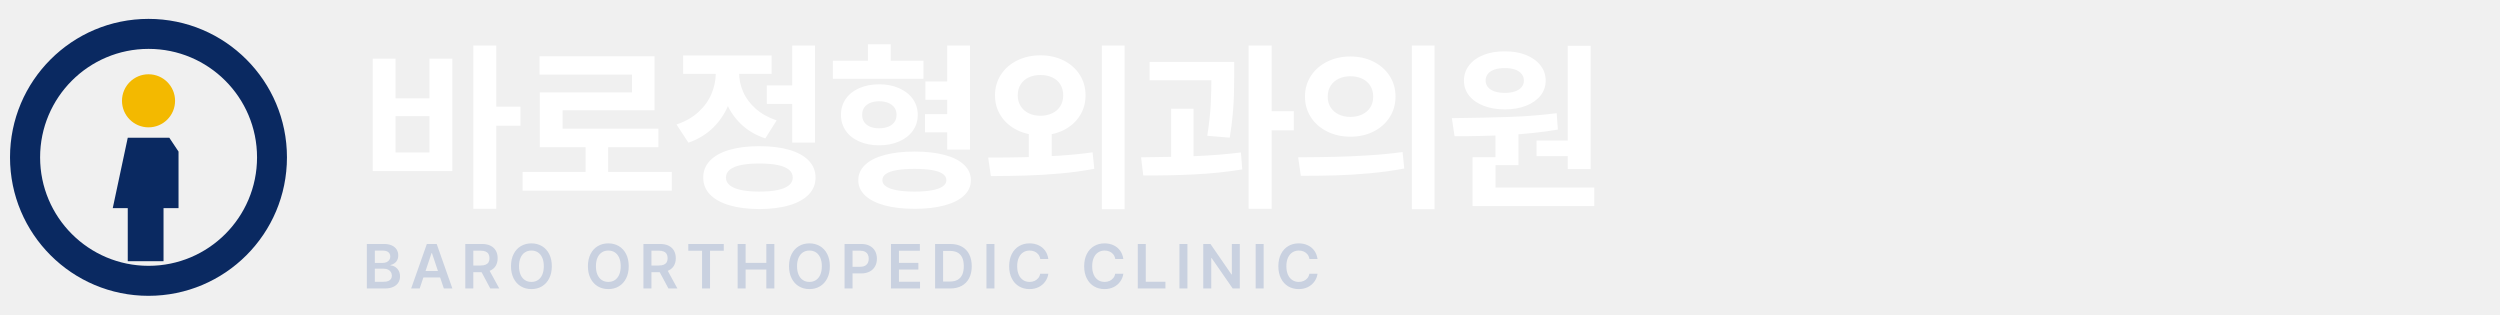
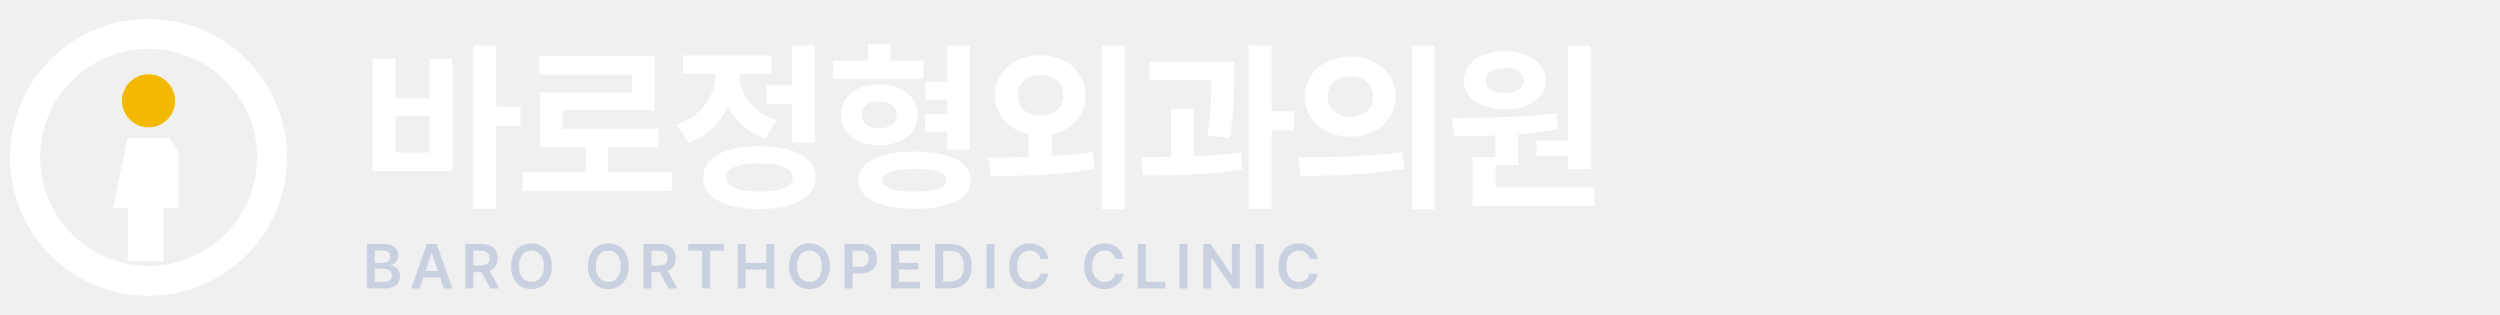
<svg xmlns="http://www.w3.org/2000/svg" width="850" height="107" viewBox="0 0 285 36" fill="none">
-   <path fill="#0A2961" fill-rule="evenodd" d="M16.5 2.16a15.84 15.84 0 1 1 -.01 0zM16.5 5.592a12.408 12.408 0 1 0 .01 0z" />
+   <path fill="#fff" fill-rule="evenodd" d="M16.5 2.16a15.84 15.84 0 1 1 -.01 0zM16.5 5.592a12.408 12.408 0 1 0 .01 0z" />
  <circle cx="16.5" cy="11.532" r="3.036" fill="#F3B900" />
-   <path fill="#0A2961" d="M14.124 15.756h4.752l1.056 1.584v6.468h-1.716v6.072h-4.092v-6.072h-1.716z" />
+   <path fill="#fff" d="M14.124 15.756h4.752l1.056 1.584v6.468h-1.716v6.072h-4.092v-6.072h-1.716z" />
  <path d="M56.277 23.882H53.656V5.209H56.277ZM59.043 14.385H55.699V12.201H59.043ZM44.758 11.25H48.639V6.71H51.249V19.572H42.149V6.71H44.758ZM48.639 17.44V13.285H44.758V17.44Z M76.358 21.812H59.294V19.669H76.358ZM69.075 20.565H66.498V16.135H69.075ZM74.385 12.613H63.867V15.805H61.258V10.569H71.808V8.534H61.228V6.435H74.385ZM74.828 16.839H61.258V14.716H74.828Z M90.812 11.892H87.229V9.77H90.812ZM92.741 16.31H90.134V5.209H92.741ZM92.802 20.315Q92.802 21.439 92.028 22.245Q91.253 23.05 89.81 23.479Q88.366 23.908 86.366 23.917Q84.386 23.908 82.943 23.479Q81.499 23.05 80.726 22.245Q79.953 21.439 79.953 20.315Q79.953 19.19 80.726 18.379Q81.499 17.568 82.943 17.145Q84.386 16.722 86.366 16.722Q88.366 16.722 89.81 17.145Q91.253 17.568 92.028 18.379Q92.802 19.19 92.802 20.315ZM82.551 20.315Q82.551 20.835 82.99 21.195Q83.429 21.555 84.28 21.736Q85.131 21.916 86.366 21.916Q87.621 21.916 88.474 21.736Q89.327 21.555 89.76 21.195Q90.193 20.835 90.193 20.315Q90.193 19.775 89.76 19.415Q89.327 19.055 88.474 18.88Q87.621 18.704 86.366 18.704Q85.131 18.704 84.28 18.88Q83.429 19.055 82.99 19.415Q82.551 19.775 82.551 20.315ZM78.259 16.32 76.896 14.239Q78.4 13.735 79.41 12.808Q80.42 11.881 80.906 10.717Q81.392 9.554 81.392 8.317V7.09H83.526V8.317Q83.526 10.132 82.939 11.726Q82.352 13.32 81.17 14.521Q79.988 15.723 78.259 16.32ZM88.35 13.773 87.057 15.831Q85.371 15.275 84.219 14.14Q83.066 13.006 82.499 11.498Q81.931 9.991 81.931 8.297V7.09H84.056V8.297Q84.056 9.442 84.522 10.509Q84.987 11.576 85.954 12.433Q86.922 13.29 88.35 13.773ZM87.778 8.453H77.653V6.345H87.778Z M108.862 11.418H105.367V9.319H108.862ZM108.795 15.14H105.323V13.053H108.795ZM105.146 9.014H94.785V6.946H105.146ZM104.493 13.134Q104.493 14.163 103.93 14.955Q103.366 15.747 102.354 16.185Q101.343 16.623 100.075 16.623Q98.807 16.623 97.805 16.185Q96.804 15.747 96.256 14.955Q95.709 14.163 95.709 13.134Q95.709 12.106 96.256 11.314Q96.804 10.522 97.805 10.083Q98.807 9.643 100.075 9.643Q101.343 9.643 102.354 10.087Q103.366 10.531 103.93 11.324Q104.493 12.118 104.493 13.134ZM98.135 13.134Q98.135 13.631 98.376 13.974Q98.617 14.316 99.049 14.496Q99.481 14.675 100.075 14.675Q100.668 14.675 101.117 14.496Q101.565 14.316 101.816 13.974Q102.067 13.631 102.067 13.134Q102.067 12.638 101.816 12.295Q101.565 11.953 101.117 11.769Q100.668 11.585 100.075 11.585Q99.493 11.585 99.055 11.769Q98.617 11.953 98.376 12.295Q98.135 12.638 98.135 13.134ZM101.406 8.371H98.796V5.066H101.406ZM110.47 17.117H107.863V5.209H110.47ZM110.573 20.616Q110.573 21.627 109.793 22.364Q109.012 23.102 107.558 23.495Q106.104 23.887 104.136 23.887Q102.16 23.887 100.71 23.495Q99.261 23.102 98.476 22.364Q97.691 21.627 97.691 20.616Q97.691 19.597 98.476 18.855Q99.261 18.112 100.71 17.725Q102.16 17.337 104.136 17.337Q106.113 17.337 107.563 17.725Q109.012 18.112 109.793 18.855Q110.573 19.597 110.573 20.616ZM100.444 20.616Q100.444 21.04 100.871 21.328Q101.298 21.616 102.117 21.766Q102.937 21.916 104.136 21.916Q105.316 21.916 106.119 21.766Q106.922 21.616 107.345 21.328Q107.768 21.04 107.768 20.616Q107.768 20.172 107.351 19.886Q106.934 19.599 106.135 19.459Q105.336 19.319 104.136 19.319Q102.925 19.319 102.106 19.459Q101.287 19.599 100.865 19.886Q100.444 20.172 100.444 20.616Z M119.818 18.51H117.2V14.535H119.818ZM123.688 10.905Q123.688 12.226 123.016 13.265Q122.344 14.305 121.172 14.889Q120.001 15.473 118.519 15.473Q117.069 15.473 115.878 14.889Q114.686 14.305 114.008 13.265Q113.33 12.226 113.33 10.905Q113.33 9.585 114.008 8.541Q114.686 7.497 115.878 6.913Q117.069 6.329 118.519 6.329Q120.001 6.329 121.172 6.913Q122.344 7.497 123.016 8.541Q123.688 9.585 123.688 10.905ZM115.931 10.905Q115.931 11.618 116.269 12.147Q116.607 12.676 117.191 12.959Q117.776 13.242 118.519 13.242Q119.274 13.242 119.87 12.959Q120.467 12.676 120.8 12.147Q121.133 11.618 121.133 10.905Q121.133 10.181 120.8 9.652Q120.467 9.123 119.87 8.852Q119.274 8.58 118.519 8.58Q117.776 8.58 117.191 8.852Q116.607 9.123 116.269 9.652Q115.931 10.181 115.931 10.905ZM128.152 23.934H125.554V5.209H128.152ZM124.495 17.424 124.687 19.31Q122.783 19.67 120.729 19.85Q118.675 20.03 116.883 20.081Q115.092 20.133 112.856 20.144L112.55 18.025Q114.733 18.025 116.606 17.984Q118.48 17.943 120.56 17.815Q122.64 17.688 124.495 17.424Z M139.123 9.179H131.017V7.088H139.123ZM136.042 18.772H133.477V12.437H136.042ZM140.183 15.747 137.611 15.534Q137.925 13.523 138.006 11.979Q138.086 10.436 138.086 8.577V7.088H140.693V8.577Q140.684 9.904 140.664 10.831Q140.643 11.757 140.53 13.031Q140.418 14.305 140.183 15.747ZM144.976 23.882H142.343V5.209H144.976ZM147.511 14.906H144.197V12.722H147.511ZM141.462 17.439 141.614 19.38Q139.03 19.805 136.196 19.948Q133.362 20.092 130.29 20.071L130.038 17.995Q133.569 17.963 136.282 17.856Q138.995 17.749 141.462 17.439Z M159.146 11.049Q159.146 12.369 158.475 13.413Q157.803 14.457 156.631 15.047Q155.46 15.637 153.978 15.637Q152.528 15.637 151.336 15.047Q150.145 14.457 149.467 13.413Q148.789 12.369 148.789 11.049Q148.789 9.728 149.467 8.684Q150.145 7.641 151.336 7.051Q152.528 6.461 153.978 6.461Q155.448 6.461 156.626 7.051Q157.803 7.641 158.475 8.684Q159.146 9.728 159.146 11.049ZM151.39 11.049Q151.39 11.774 151.728 12.292Q152.065 12.81 152.65 13.092Q153.235 13.374 153.978 13.374Q154.733 13.374 155.329 13.092Q155.926 12.81 156.259 12.292Q156.592 11.774 156.592 11.049Q156.592 10.336 156.259 9.807Q155.926 9.279 155.329 9.001Q154.733 8.723 153.978 8.723Q153.235 8.723 152.65 9.001Q152.065 9.279 151.728 9.807Q151.39 10.336 151.39 11.049ZM163.611 23.934H161.013V5.209H163.611ZM159.954 17.392 160.146 19.277Q158.242 19.638 156.182 19.824Q154.122 20.01 152.313 20.061Q150.504 20.112 148.315 20.112L148.008 17.995Q150.273 17.984 152.117 17.943Q153.962 17.902 156.036 17.774Q158.111 17.647 159.954 17.392Z M173.213 18.889H170.583V14.771H173.213ZM181.468 19.339H178.85V5.241H181.468ZM181.885 23.573H167.96V21.454H181.885ZM170.59 22.017H167.96V17.986H170.59ZM177.581 12.948 177.718 14.825Q175.006 15.279 172.035 15.436Q169.065 15.592 165.898 15.583L165.591 13.516Q169.425 13.473 172.21 13.375Q174.994 13.276 177.581 12.948ZM179.443 17.859H175.274V16.075H179.443ZM176.323 9.216Q176.323 10.203 175.725 10.946Q175.128 11.688 174.072 12.101Q173.016 12.514 171.66 12.514Q170.292 12.514 169.226 12.101Q168.16 11.688 167.567 10.946Q166.974 10.203 166.974 9.216Q166.974 8.238 167.567 7.469Q168.16 6.701 169.226 6.282Q170.292 5.863 171.66 5.875Q173.005 5.863 174.066 6.288Q175.128 6.712 175.725 7.475Q176.323 8.238 176.323 9.216ZM169.453 9.216Q169.453 9.651 169.723 9.975Q169.994 10.298 170.496 10.463Q170.999 10.628 171.66 10.628Q172.301 10.628 172.792 10.463Q173.283 10.298 173.558 9.975Q173.833 9.651 173.833 9.216Q173.833 8.77 173.554 8.44Q173.274 8.111 172.788 7.946Q172.301 7.782 171.66 7.79Q170.999 7.782 170.496 7.946Q169.994 8.111 169.723 8.44Q169.453 8.77 169.453 9.216Z" fill="#fff" />
  <path d="M41.475 27.909H43.42Q43.959 27.909 44.329 28.077Q44.699 28.245 44.883 28.543Q45.068 28.841 45.068 29.23Q45.068 29.526 44.953 29.75Q44.839 29.973 44.639 30.114Q44.44 30.254 44.18 30.315V30.364Q44.458 30.378 44.709 30.533Q44.96 30.688 45.114 30.965Q45.269 31.242 45.269 31.616Q45.269 32.017 45.075 32.329Q44.881 32.64 44.49 32.82Q44.099 33.0 43.531 33.0H41.475ZM44.336 31.542Q44.336 31.314 44.225 31.128Q44.113 30.942 43.903 30.84Q43.693 30.737 43.416 30.737H42.389V32.233H43.386Q43.714 32.233 43.926 32.145Q44.138 32.057 44.237 31.904Q44.336 31.75 44.336 31.542ZM44.155 29.346Q44.155 29.143 44.062 28.99Q43.97 28.838 43.784 28.753Q43.598 28.668 43.33 28.668H42.389V30.075H43.309Q43.548 30.075 43.742 29.984Q43.935 29.894 44.045 29.73Q44.155 29.566 44.155 29.346Z M46.543 33.0 48.337 27.909H49.464L51.258 33.0H50.28L48.919 28.95H48.877L47.517 33.0ZM50.238 31.002V31.738H47.555V31.002Z M52.737 27.909H54.642Q55.22 27.909 55.624 28.11Q56.027 28.311 56.232 28.679Q56.437 29.048 56.437 29.538Q56.437 30.025 56.231 30.385Q56.025 30.745 55.616 30.94Q55.207 31.136 54.628 31.136H53.265V30.371H54.507Q54.852 30.371 55.071 30.275Q55.29 30.178 55.397 29.995Q55.504 29.811 55.504 29.538Q55.504 29.259 55.397 29.067Q55.29 28.875 55.068 28.776Q54.845 28.676 54.503 28.676H53.651V33.0H52.737ZM56.623 33.0H55.596L54.363 30.696H55.364Z M60.299 33.07Q59.626 33.07 59.097 32.756Q58.567 32.441 58.265 31.847Q57.964 31.253 57.964 30.455Q57.964 29.647 58.265 29.056Q58.567 28.466 59.097 28.152Q59.626 27.839 60.299 27.839Q60.971 27.839 61.501 28.152Q62.03 28.466 62.332 29.056Q62.634 29.647 62.634 30.455Q62.634 31.255 62.332 31.848Q62.03 32.441 61.501 32.756Q60.971 33.07 60.299 33.07ZM60.299 28.661Q59.88 28.661 59.559 28.868Q59.238 29.076 59.059 29.48Q58.881 29.884 58.881 30.455Q58.881 31.026 59.059 31.43Q59.238 31.833 59.559 32.041Q59.88 32.249 60.299 32.249Q60.722 32.249 61.041 32.041Q61.359 31.833 61.538 31.43Q61.717 31.026 61.717 30.455Q61.717 29.884 61.538 29.48Q61.359 29.076 61.041 28.868Q60.722 28.661 60.299 28.661Z M69.097 33.07Q68.424 33.07 67.894 32.756Q67.365 32.441 67.063 31.847Q66.762 31.253 66.762 30.455Q66.762 29.647 67.063 29.056Q67.365 28.466 67.894 28.152Q68.424 27.839 69.097 27.839Q69.769 27.839 70.299 28.152Q70.828 28.466 71.13 29.056Q71.431 29.647 71.431 30.455Q71.431 31.255 71.13 31.848Q70.828 32.441 70.299 32.756Q69.769 33.07 69.097 33.07ZM69.097 28.661Q68.678 28.661 68.357 28.868Q68.036 29.076 67.857 29.48Q67.679 29.884 67.679 30.455Q67.679 31.026 67.857 31.43Q68.036 31.833 68.357 32.041Q68.678 32.249 69.097 32.249Q69.52 32.249 69.839 32.041Q70.157 31.833 70.336 31.43Q70.515 31.026 70.515 30.455Q70.515 29.884 70.336 29.48Q70.157 29.076 69.839 28.868Q69.52 28.661 69.097 28.661Z M73.114 27.909H75.019Q75.597 27.909 76.001 28.11Q76.404 28.311 76.609 28.679Q76.814 29.048 76.814 29.538Q76.814 30.025 76.608 30.385Q76.401 30.745 75.993 30.94Q75.584 31.136 75.005 31.136H73.642V30.371H74.884Q75.229 30.371 75.448 30.275Q75.667 30.178 75.774 29.995Q75.88 29.811 75.88 29.538Q75.88 29.259 75.774 29.067Q75.667 28.875 75.444 28.776Q75.222 28.676 74.879 28.676H74.028V33.0H73.114ZM77 33.0H75.973L74.74 30.696H75.741Z M78.243 27.909H82.302V28.679H80.73V33.0H79.819V28.679H78.243Z M83.888 27.909H84.802V30.07H87.171V27.909H88.089V33.0H87.171V30.835H84.802V33.0H83.888Z M92.103 33.07Q91.43 33.07 90.901 32.756Q90.371 32.441 90.07 31.847Q89.768 31.253 89.768 30.455Q89.768 29.647 90.07 29.056Q90.371 28.466 90.901 28.152Q91.43 27.839 92.103 27.839Q92.775 27.839 93.305 28.152Q93.835 28.466 94.136 29.056Q94.438 29.647 94.438 30.455Q94.438 31.255 94.136 31.848Q93.835 32.441 93.305 32.756Q92.775 33.07 92.103 33.07ZM92.103 28.661Q91.684 28.661 91.363 28.868Q91.042 29.076 90.864 29.48Q90.685 29.884 90.685 30.455Q90.685 31.026 90.864 31.43Q91.042 31.833 91.363 32.041Q91.684 32.249 92.103 32.249Q92.526 32.249 92.845 32.041Q93.164 31.833 93.342 31.43Q93.521 31.026 93.521 30.455Q93.521 29.884 93.342 29.48Q93.164 29.076 92.845 28.868Q92.526 28.661 92.103 28.661Z M96.12 27.909H98.025Q98.596 27.909 99.001 28.124Q99.406 28.339 99.613 28.72Q99.82 29.101 99.82 29.596Q99.82 30.089 99.611 30.468Q99.401 30.847 98.994 31.062Q98.588 31.278 98.011 31.278H96.744V30.522H97.89Q98.225 30.522 98.449 30.405Q98.673 30.288 98.78 30.079Q98.887 29.87 98.887 29.596Q98.887 29.316 98.78 29.11Q98.673 28.904 98.448 28.79Q98.224 28.676 97.886 28.676H97.034V33.0H96.12Z M101.428 27.909H104.735V28.679H102.342V30.07H104.563V30.835H102.342V32.231H104.752V33.0H101.428Z M106.91 33.0V32.207H108.157Q108.694 32.207 109.048 32.01Q109.402 31.813 109.581 31.424Q109.76 31.034 109.76 30.45Q109.76 29.869 109.583 29.479Q109.407 29.089 109.057 28.896Q108.708 28.703 108.183 28.703H106.885V27.909H108.233Q108.99 27.909 109.538 28.213Q110.086 28.517 110.378 29.09Q110.67 29.663 110.67 30.45Q110.67 31.242 110.376 31.815Q110.082 32.388 109.527 32.694Q108.971 33.0 108.202 33.0ZM107.393 33.0H106.479V27.909H107.393Z M113.267 33.0H112.353V27.909H113.267Z M117.293 28.661Q116.874 28.661 116.551 28.871Q116.229 29.081 116.048 29.485Q115.867 29.889 115.867 30.455Q115.867 31.028 116.048 31.431Q116.229 31.833 116.551 32.041Q116.874 32.249 117.287 32.249Q117.593 32.249 117.847 32.137Q118.101 32.025 118.275 31.814Q118.449 31.603 118.506 31.311L119.431 31.316Q119.361 31.804 119.076 32.205Q118.792 32.606 118.329 32.838Q117.866 33.07 117.277 33.07Q116.604 33.07 116.076 32.756Q115.548 32.441 115.249 31.848Q114.95 31.255 114.95 30.455Q114.95 29.647 115.251 29.056Q115.553 28.466 116.08 28.152Q116.607 27.839 117.277 27.839Q117.84 27.839 118.302 28.051Q118.763 28.264 119.058 28.666Q119.353 29.069 119.431 29.627H118.506Q118.457 29.325 118.288 29.107Q118.119 28.89 117.86 28.775Q117.601 28.661 117.293 28.661Z M125.873 28.661Q125.454 28.661 125.131 28.871Q124.809 29.081 124.628 29.485Q124.447 29.889 124.447 30.455Q124.447 31.028 124.628 31.431Q124.809 31.833 125.131 32.041Q125.454 32.249 125.867 32.249Q126.173 32.249 126.427 32.137Q126.681 32.025 126.855 31.814Q127.029 31.603 127.086 31.311L128.011 31.316Q127.94 31.804 127.656 32.205Q127.372 32.606 126.909 32.838Q126.446 33.07 125.857 33.07Q125.184 33.07 124.656 32.756Q124.128 32.441 123.829 31.848Q123.53 31.255 123.53 30.455Q123.53 29.647 123.831 29.056Q124.133 28.466 124.66 28.152Q125.187 27.839 125.857 27.839Q126.42 27.839 126.882 28.051Q127.343 28.264 127.638 28.666Q127.932 29.069 128.011 29.627H127.086Q127.037 29.325 126.868 29.107Q126.699 28.89 126.44 28.775Q126.181 28.661 125.873 28.661Z M129.664 27.909H130.578V32.231H132.827V33.0H129.664Z M135.341 33.0H134.427V27.909H135.341Z M141.333 33.0H140.521L138.112 29.523H138.068V33.0H137.154V27.909H137.978L140.376 31.388H140.423V27.909H141.333Z M144.062 33.0H143.148V27.909H144.062Z M148.087 28.661Q147.668 28.661 147.346 28.871Q147.024 29.081 146.842 29.485Q146.661 29.889 146.661 30.455Q146.661 31.028 146.842 31.431Q147.024 31.833 147.346 32.041Q147.668 32.249 148.082 32.249Q148.387 32.249 148.642 32.137Q148.896 32.025 149.07 31.814Q149.243 31.603 149.3 31.311L150.225 31.316Q150.155 31.804 149.871 32.205Q149.586 32.606 149.123 32.838Q148.661 33.07 148.071 33.07Q147.399 33.07 146.87 32.756Q146.342 32.441 146.043 31.848Q145.744 31.255 145.744 30.455Q145.744 29.647 146.046 29.056Q146.347 28.466 146.874 28.152Q147.401 27.839 148.071 27.839Q148.635 27.839 149.096 28.051Q149.557 28.264 149.852 28.666Q150.147 29.069 150.225 29.627H149.3Q149.251 29.325 149.082 29.107Q148.913 28.89 148.654 28.775Q148.395 28.661 148.087 28.661Z" fill="#C9D1E0" />
</svg>
